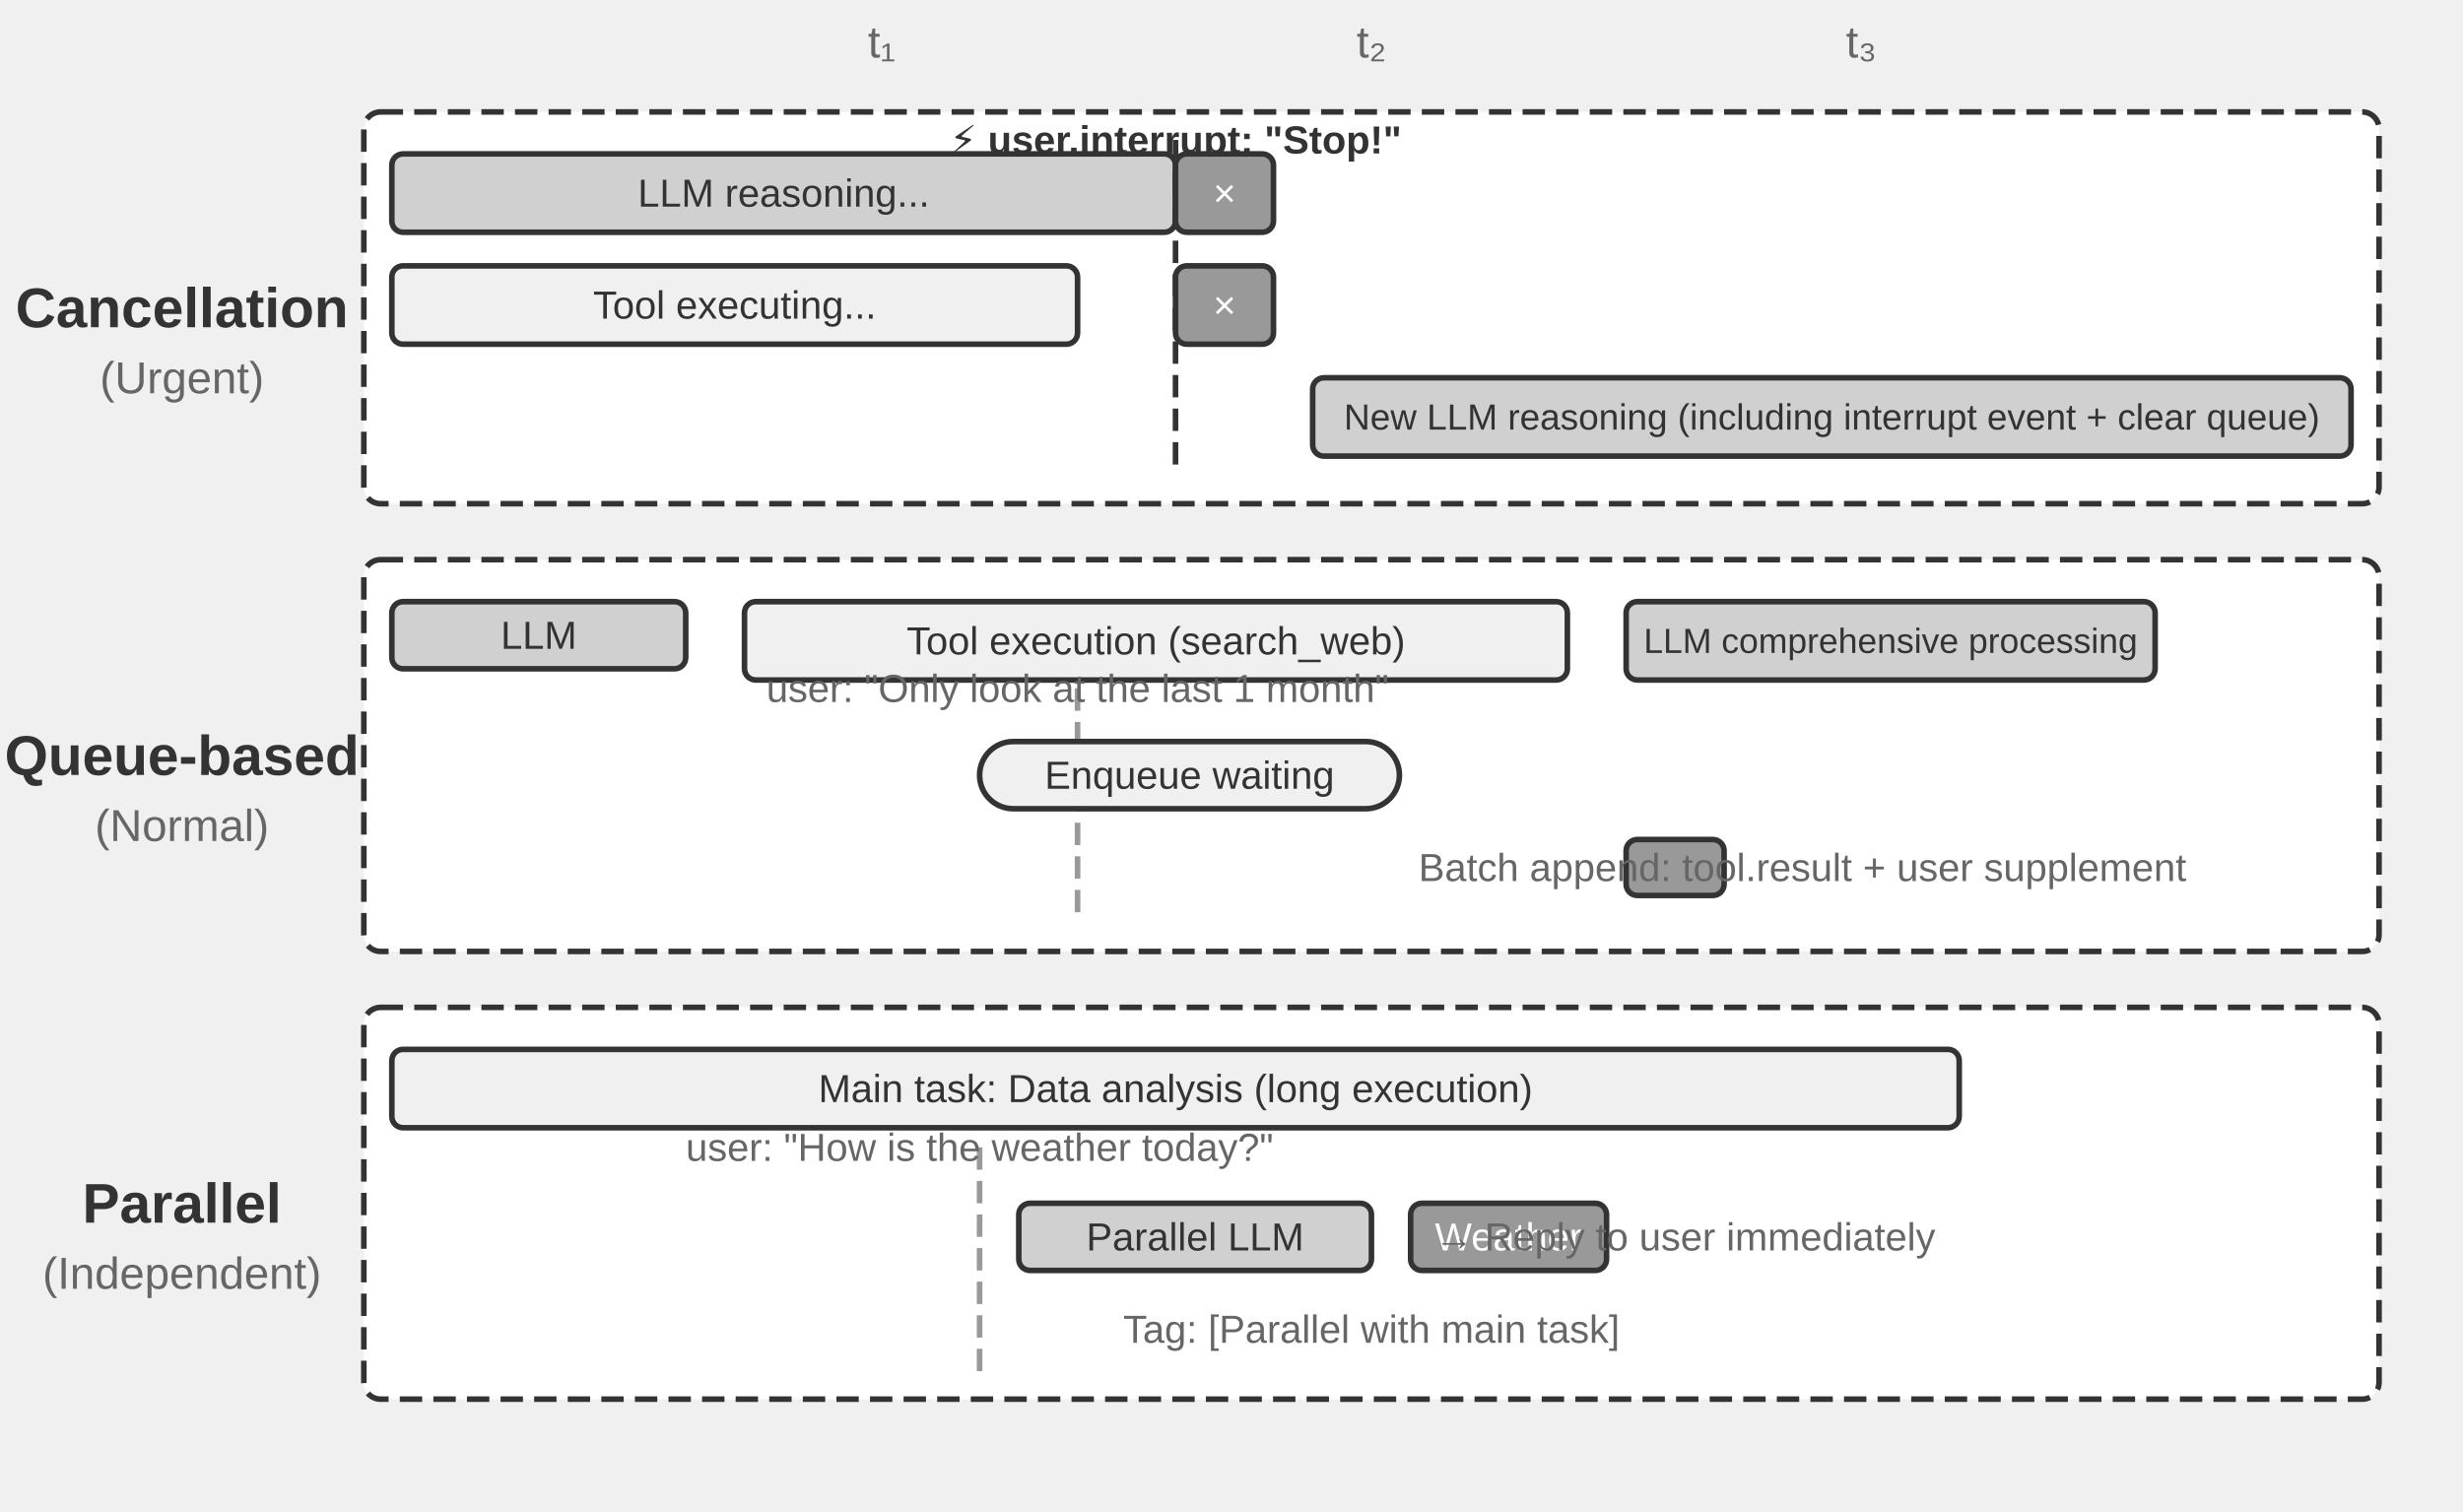
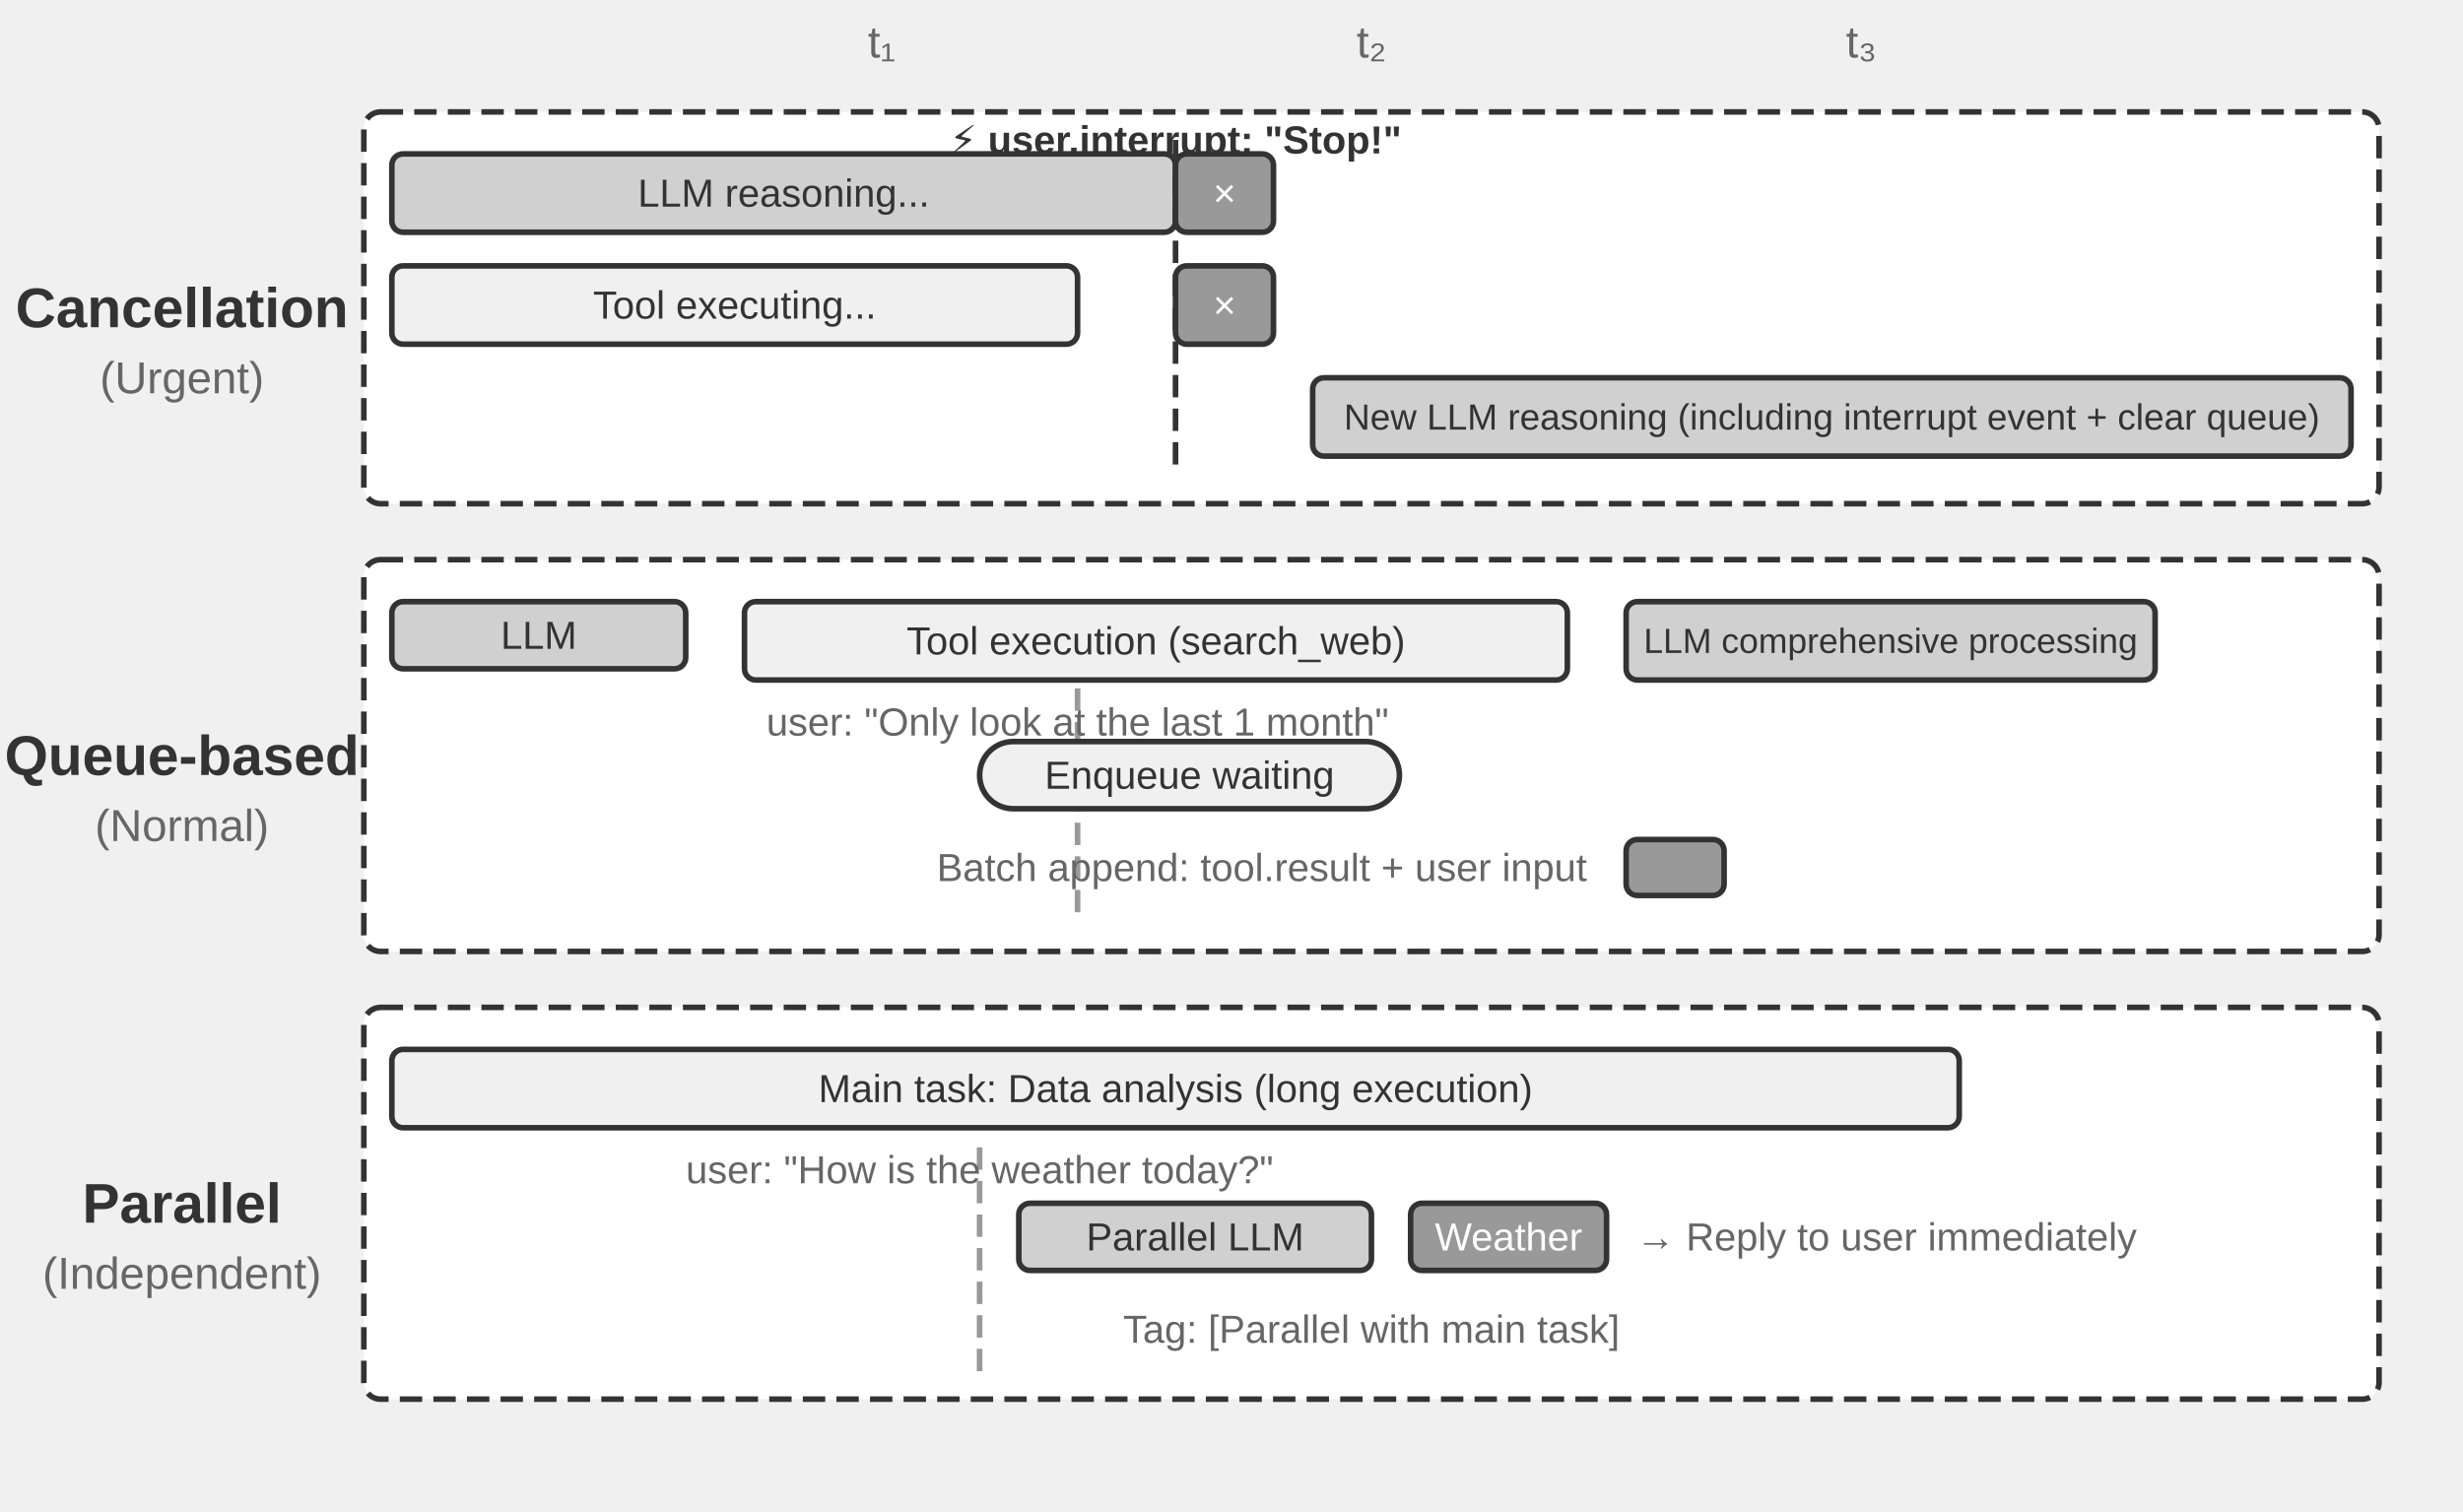
<svg xmlns="http://www.w3.org/2000/svg" viewBox="0 40 880 540" width="880" height="540" style="background:#ffffff">
  <defs>
    <marker id="ah" markerWidth="12" markerHeight="8" refX="12" refY="4" orient="auto">
      <polygon points="0 0, 12 4, 0 8" fill="#333333" />
    </marker>
    <marker id="ah-light" markerWidth="12" markerHeight="8" refX="12" refY="4" orient="auto">
      <polygon points="0 0, 12 4, 0 8" fill="#999999" />
    </marker>
  </defs>
  <text x="315.0" y="55" font-family="Arial, 'Helvetica Neue', Helvetica, 'PingFang SC', 'Microsoft YaHei', sans-serif" font-size="16" fill="#666666" text-anchor="middle" dominant-baseline="central" font-weight="normal">t₁</text>
  <text x="490.0" y="55" font-family="Arial, 'Helvetica Neue', Helvetica, 'PingFang SC', 'Microsoft YaHei', sans-serif" font-size="16" fill="#666666" text-anchor="middle" dominant-baseline="central" font-weight="normal">t₂</text>
  <text x="665.0" y="55" font-family="Arial, 'Helvetica Neue', Helvetica, 'PingFang SC', 'Microsoft YaHei', sans-serif" font-size="16" fill="#666666" text-anchor="middle" dominant-baseline="central" font-weight="normal">t₃</text>
  <rect x="130" y="80" width="720" height="140" rx="6" fill="#ffffff" stroke="#333333" stroke-width="2" stroke-dasharray="8,4" />
  <text x="65.0" y="150" font-family="Arial, 'Helvetica Neue', Helvetica, 'PingFang SC', 'Microsoft YaHei', sans-serif" font-size="20" fill="#333333" text-anchor="middle" dominant-baseline="central" font-weight="bold">Cancellation</text>
  <text x="65.0" y="175" font-family="Arial, 'Helvetica Neue', Helvetica, 'PingFang SC', 'Microsoft YaHei', sans-serif" font-size="16" fill="#666666" text-anchor="middle" dominant-baseline="central" font-weight="normal">(Urgent)</text>
  <rect x="140.0" y="95" width="280.0" height="28" rx="4" fill="#d0d0d0" stroke="#333333" stroke-width="2" />
  <text x="280.0" y="109.0" font-family="Arial, 'Helvetica Neue', Helvetica, 'PingFang SC', 'Microsoft YaHei', sans-serif" font-size="14" fill="#333333" text-anchor="middle" dominant-baseline="central" font-weight="normal">LLM reasoning...</text>
  <line x1="420.0" y1="90" x2="420.0" y2="210" stroke="#333333" stroke-width="2" stroke-dasharray="8,4" />
  <text x="420.0" y="90" font-family="Arial, 'Helvetica Neue', Helvetica, 'PingFang SC', 'Microsoft YaHei', sans-serif" font-size="14" fill="#333333" text-anchor="middle" dominant-baseline="central" font-weight="bold">⚡ user.interrupt: "Stop!"</text>
  <rect x="420.0" y="95" width="35.0" height="28" rx="4" fill="#999999" stroke="#333333" stroke-width="2" />
  <text x="437.5" y="109.0" font-family="Arial, 'Helvetica Neue', Helvetica, 'PingFang SC', 'Microsoft YaHei', sans-serif" font-size="14" fill="#ffffff" text-anchor="middle" dominant-baseline="central" font-weight="normal">×</text>
  <rect x="140.0" y="135" width="245.0" height="28" rx="4" fill="#f0f0f0" stroke="#333333" stroke-width="2" />
  <text x="262.5" y="149.0" font-family="Arial, 'Helvetica Neue', Helvetica, 'PingFang SC', 'Microsoft YaHei', sans-serif" font-size="14" fill="#333333" text-anchor="middle" dominant-baseline="central" font-weight="normal">Tool executing...</text>
  <rect x="420.0" y="135" width="35.0" height="28" rx="4" fill="#999999" stroke="#333333" stroke-width="2" />
  <text x="437.5" y="149.0" font-family="Arial, 'Helvetica Neue', Helvetica, 'PingFang SC', 'Microsoft YaHei', sans-serif" font-size="14" fill="#ffffff" text-anchor="middle" dominant-baseline="central" font-weight="normal">×</text>
  <rect x="469.0" y="175" width="371.0" height="28" rx="4" fill="#d0d0d0" stroke="#333333" stroke-width="2" />
  <text x="654.5" y="189.0" font-family="Arial, 'Helvetica Neue', Helvetica, 'PingFang SC', 'Microsoft YaHei', sans-serif" font-size="13" fill="#333333" text-anchor="middle" dominant-baseline="central" font-weight="normal">New LLM reasoning (including interrupt event + clear queue)</text>
  <rect x="130" y="240" width="720" height="140" rx="6" fill="#ffffff" stroke="#333333" stroke-width="2" stroke-dasharray="8,4" />
  <text x="65.0" y="310" font-family="Arial, 'Helvetica Neue', Helvetica, 'PingFang SC', 'Microsoft YaHei', sans-serif" font-size="20" fill="#333333" text-anchor="middle" dominant-baseline="central" font-weight="bold">Queue-based</text>
  <text x="65.0" y="335" font-family="Arial, 'Helvetica Neue', Helvetica, 'PingFang SC', 'Microsoft YaHei', sans-serif" font-size="16" fill="#666666" text-anchor="middle" dominant-baseline="central" font-weight="normal">(Normal)</text>
  <rect x="140.0" y="255" width="105.0" height="24" rx="4" fill="#d0d0d0" stroke="#333333" stroke-width="2" />
  <text x="192.5" y="267.0" font-family="Arial, 'Helvetica Neue', Helvetica, 'PingFang SC', 'Microsoft YaHei', sans-serif" font-size="14" fill="#333333" text-anchor="middle" dominant-baseline="central" font-weight="normal">LLM</text>
  <rect x="266.0" y="255" width="294.0" height="28" rx="4" fill="#f0f0f0" stroke="#333333" stroke-width="2" />
  <text x="413.0" y="269.0" font-family="Arial, 'Helvetica Neue', Helvetica, 'PingFang SC', 'Microsoft YaHei', sans-serif" font-size="14" fill="#333333" text-anchor="middle" dominant-baseline="central" font-weight="normal">Tool execution (search_web)</text>
  <rect x="581.0" y="255" width="189.0" height="28" rx="4" fill="#d0d0d0" stroke="#333333" stroke-width="2" />
  <text x="675.5" y="269.0" font-family="Arial, 'Helvetica Neue', Helvetica, 'PingFang SC', 'Microsoft YaHei', sans-serif" font-size="12.5" fill="#333333" text-anchor="middle" dominant-baseline="central" font-weight="normal">LLM comprehensive processing</text>
  <line x1="385.0" y1="286" x2="385.0" y2="370" stroke="#999999" stroke-width="2" stroke-dasharray="8,4" />
-   <text x="385.0" y="286" font-family="Arial, 'Helvetica Neue', Helvetica, 'PingFang SC', 'Microsoft YaHei', sans-serif" font-size="14" fill="#666666" text-anchor="middle" dominant-baseline="central" font-weight="normal">user: "Only look at the last 1 month"</text>
+   <text x="385.0" y="298" font-family="Arial, 'Helvetica Neue', Helvetica, 'PingFang SC', 'Microsoft YaHei', sans-serif" font-size="14" fill="#666666" text-anchor="middle" dominant-baseline="central" font-weight="normal">user: "Only look at the last 1 month"</text>
  <rect x="350.0" y="305" width="150" height="24" rx="12" fill="#f0f0f0" stroke="#333333" stroke-width="2" />
  <text x="425.0" y="317.0" font-family="Arial, 'Helvetica Neue', Helvetica, 'PingFang SC', 'Microsoft YaHei', sans-serif" font-size="14" fill="#333333" text-anchor="middle" dominant-baseline="central" font-weight="normal">Enqueue waiting</text>
  <rect x="581.0" y="340" width="35.0" height="20" rx="4" fill="#999999" stroke="#333333" stroke-width="2" />
  <text x="598.5" y="350.0" font-family="Arial, 'Helvetica Neue', Helvetica, 'PingFang SC', 'Microsoft YaHei', sans-serif" font-size="14" fill="#ffffff" text-anchor="middle" dominant-baseline="central" font-weight="normal" />
-   <text x="644.0" y="350" font-family="Arial, 'Helvetica Neue', Helvetica, 'PingFang SC', 'Microsoft YaHei', sans-serif" font-size="14" fill="#666666" text-anchor="middle" dominant-baseline="central" font-weight="normal">Batch append: tool.result + user supplement</text>
+   <text x="567.0" y="350" font-family="Arial, 'Helvetica Neue', Helvetica, 'PingFang SC', 'Microsoft YaHei', sans-serif" font-size="14" fill="#666666" text-anchor="end" dominant-baseline="central" font-weight="normal">Batch append: tool.result + user input</text>
  <rect x="130" y="400" width="720" height="140" rx="6" fill="#ffffff" stroke="#333333" stroke-width="2" stroke-dasharray="8,4" />
  <text x="65.0" y="470" font-family="Arial, 'Helvetica Neue', Helvetica, 'PingFang SC', 'Microsoft YaHei', sans-serif" font-size="20" fill="#333333" text-anchor="middle" dominant-baseline="central" font-weight="bold">Parallel</text>
  <text x="65.0" y="495" font-family="Arial, 'Helvetica Neue', Helvetica, 'PingFang SC', 'Microsoft YaHei', sans-serif" font-size="16" fill="#666666" text-anchor="middle" dominant-baseline="central" font-weight="normal">(Independent)</text>
  <rect x="140.0" y="415" width="560.0" height="28" rx="4" fill="#f0f0f0" stroke="#333333" stroke-width="2" />
  <text x="420.0" y="429.0" font-family="Arial, 'Helvetica Neue', Helvetica, 'PingFang SC', 'Microsoft YaHei', sans-serif" font-size="14" fill="#333333" text-anchor="middle" dominant-baseline="central" font-weight="normal">Main task: Data analysis (long execution)</text>
  <line x1="350.0" y1="450" x2="350.0" y2="530" stroke="#999999" stroke-width="2" stroke-dasharray="8,4" />
-   <text x="350.0" y="450" font-family="Arial, 'Helvetica Neue', Helvetica, 'PingFang SC', 'Microsoft YaHei', sans-serif" font-size="14" fill="#666666" text-anchor="middle" dominant-baseline="central" font-weight="normal">user: "How is the weather today?"</text>
+   <text x="350.0" y="458" font-family="Arial, 'Helvetica Neue', Helvetica, 'PingFang SC', 'Microsoft YaHei', sans-serif" font-size="14" fill="#666666" text-anchor="middle" dominant-baseline="central" font-weight="normal">user: "How is the weather today?"</text>
  <rect x="364.0" y="470" width="126.0" height="24" rx="4" fill="#d0d0d0" stroke="#333333" stroke-width="2" />
  <text x="427.0" y="482.0" font-family="Arial, 'Helvetica Neue', Helvetica, 'PingFang SC', 'Microsoft YaHei', sans-serif" font-size="14" fill="#333333" text-anchor="middle" dominant-baseline="central" font-weight="normal">Parallel LLM</text>
  <rect x="504.0" y="470" width="70.0" height="24" rx="4" fill="#999999" stroke="#333333" stroke-width="2" />
  <text x="539.0" y="482.0" font-family="Arial, 'Helvetica Neue', Helvetica, 'PingFang SC', 'Microsoft YaHei', sans-serif" font-size="14" fill="#ffffff" text-anchor="middle" dominant-baseline="central" font-weight="normal">Weather</text>
-   <text x="602.0" y="482" font-family="Arial, 'Helvetica Neue', Helvetica, 'PingFang SC', 'Microsoft YaHei', sans-serif" font-size="14" fill="#666666" text-anchor="middle" dominant-baseline="central" font-weight="normal">→ Reply to user immediately</text>
+   <text x="584.5" y="482" font-family="Arial, 'Helvetica Neue', Helvetica, 'PingFang SC', 'Microsoft YaHei', sans-serif" font-size="14" fill="#666666" text-anchor="start" dominant-baseline="central" font-weight="normal">→ Reply to user immediately</text>
  <text x="490.0" y="515" font-family="Arial, 'Helvetica Neue', Helvetica, 'PingFang SC', 'Microsoft YaHei', sans-serif" font-size="14" fill="#666666" text-anchor="middle" dominant-baseline="central" font-weight="normal">Tag: [Parallel with main task]</text>
</svg>
